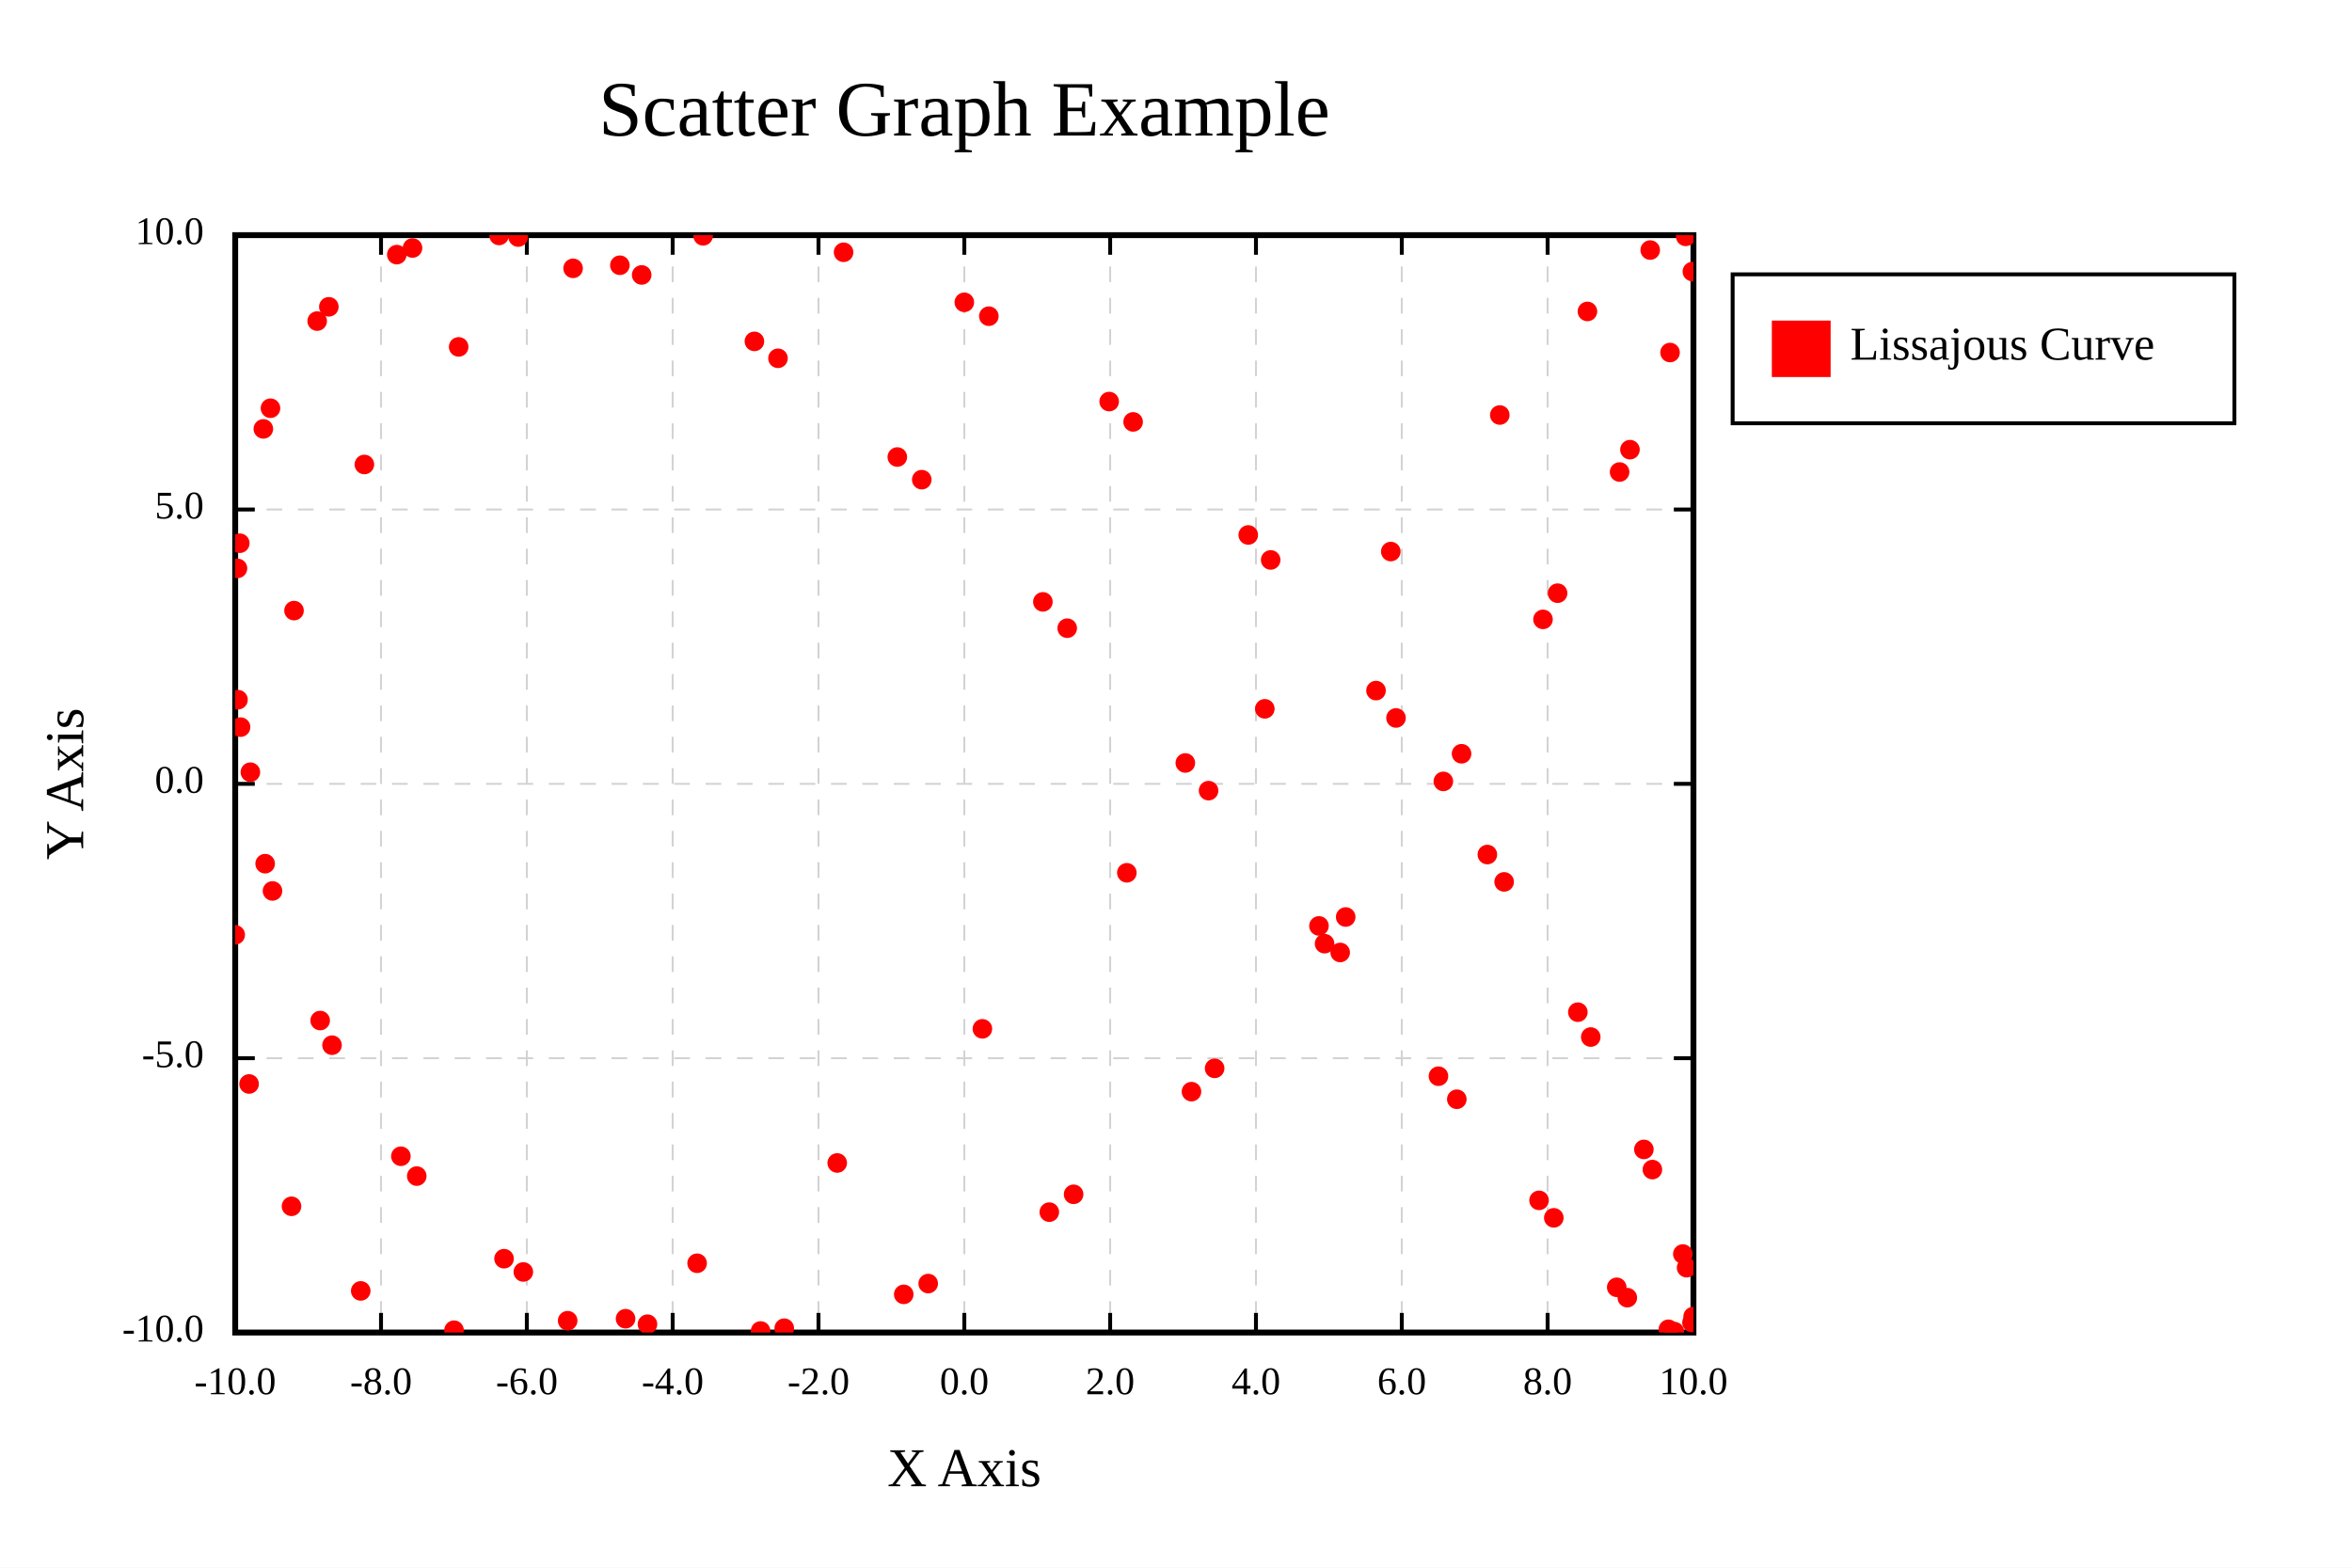
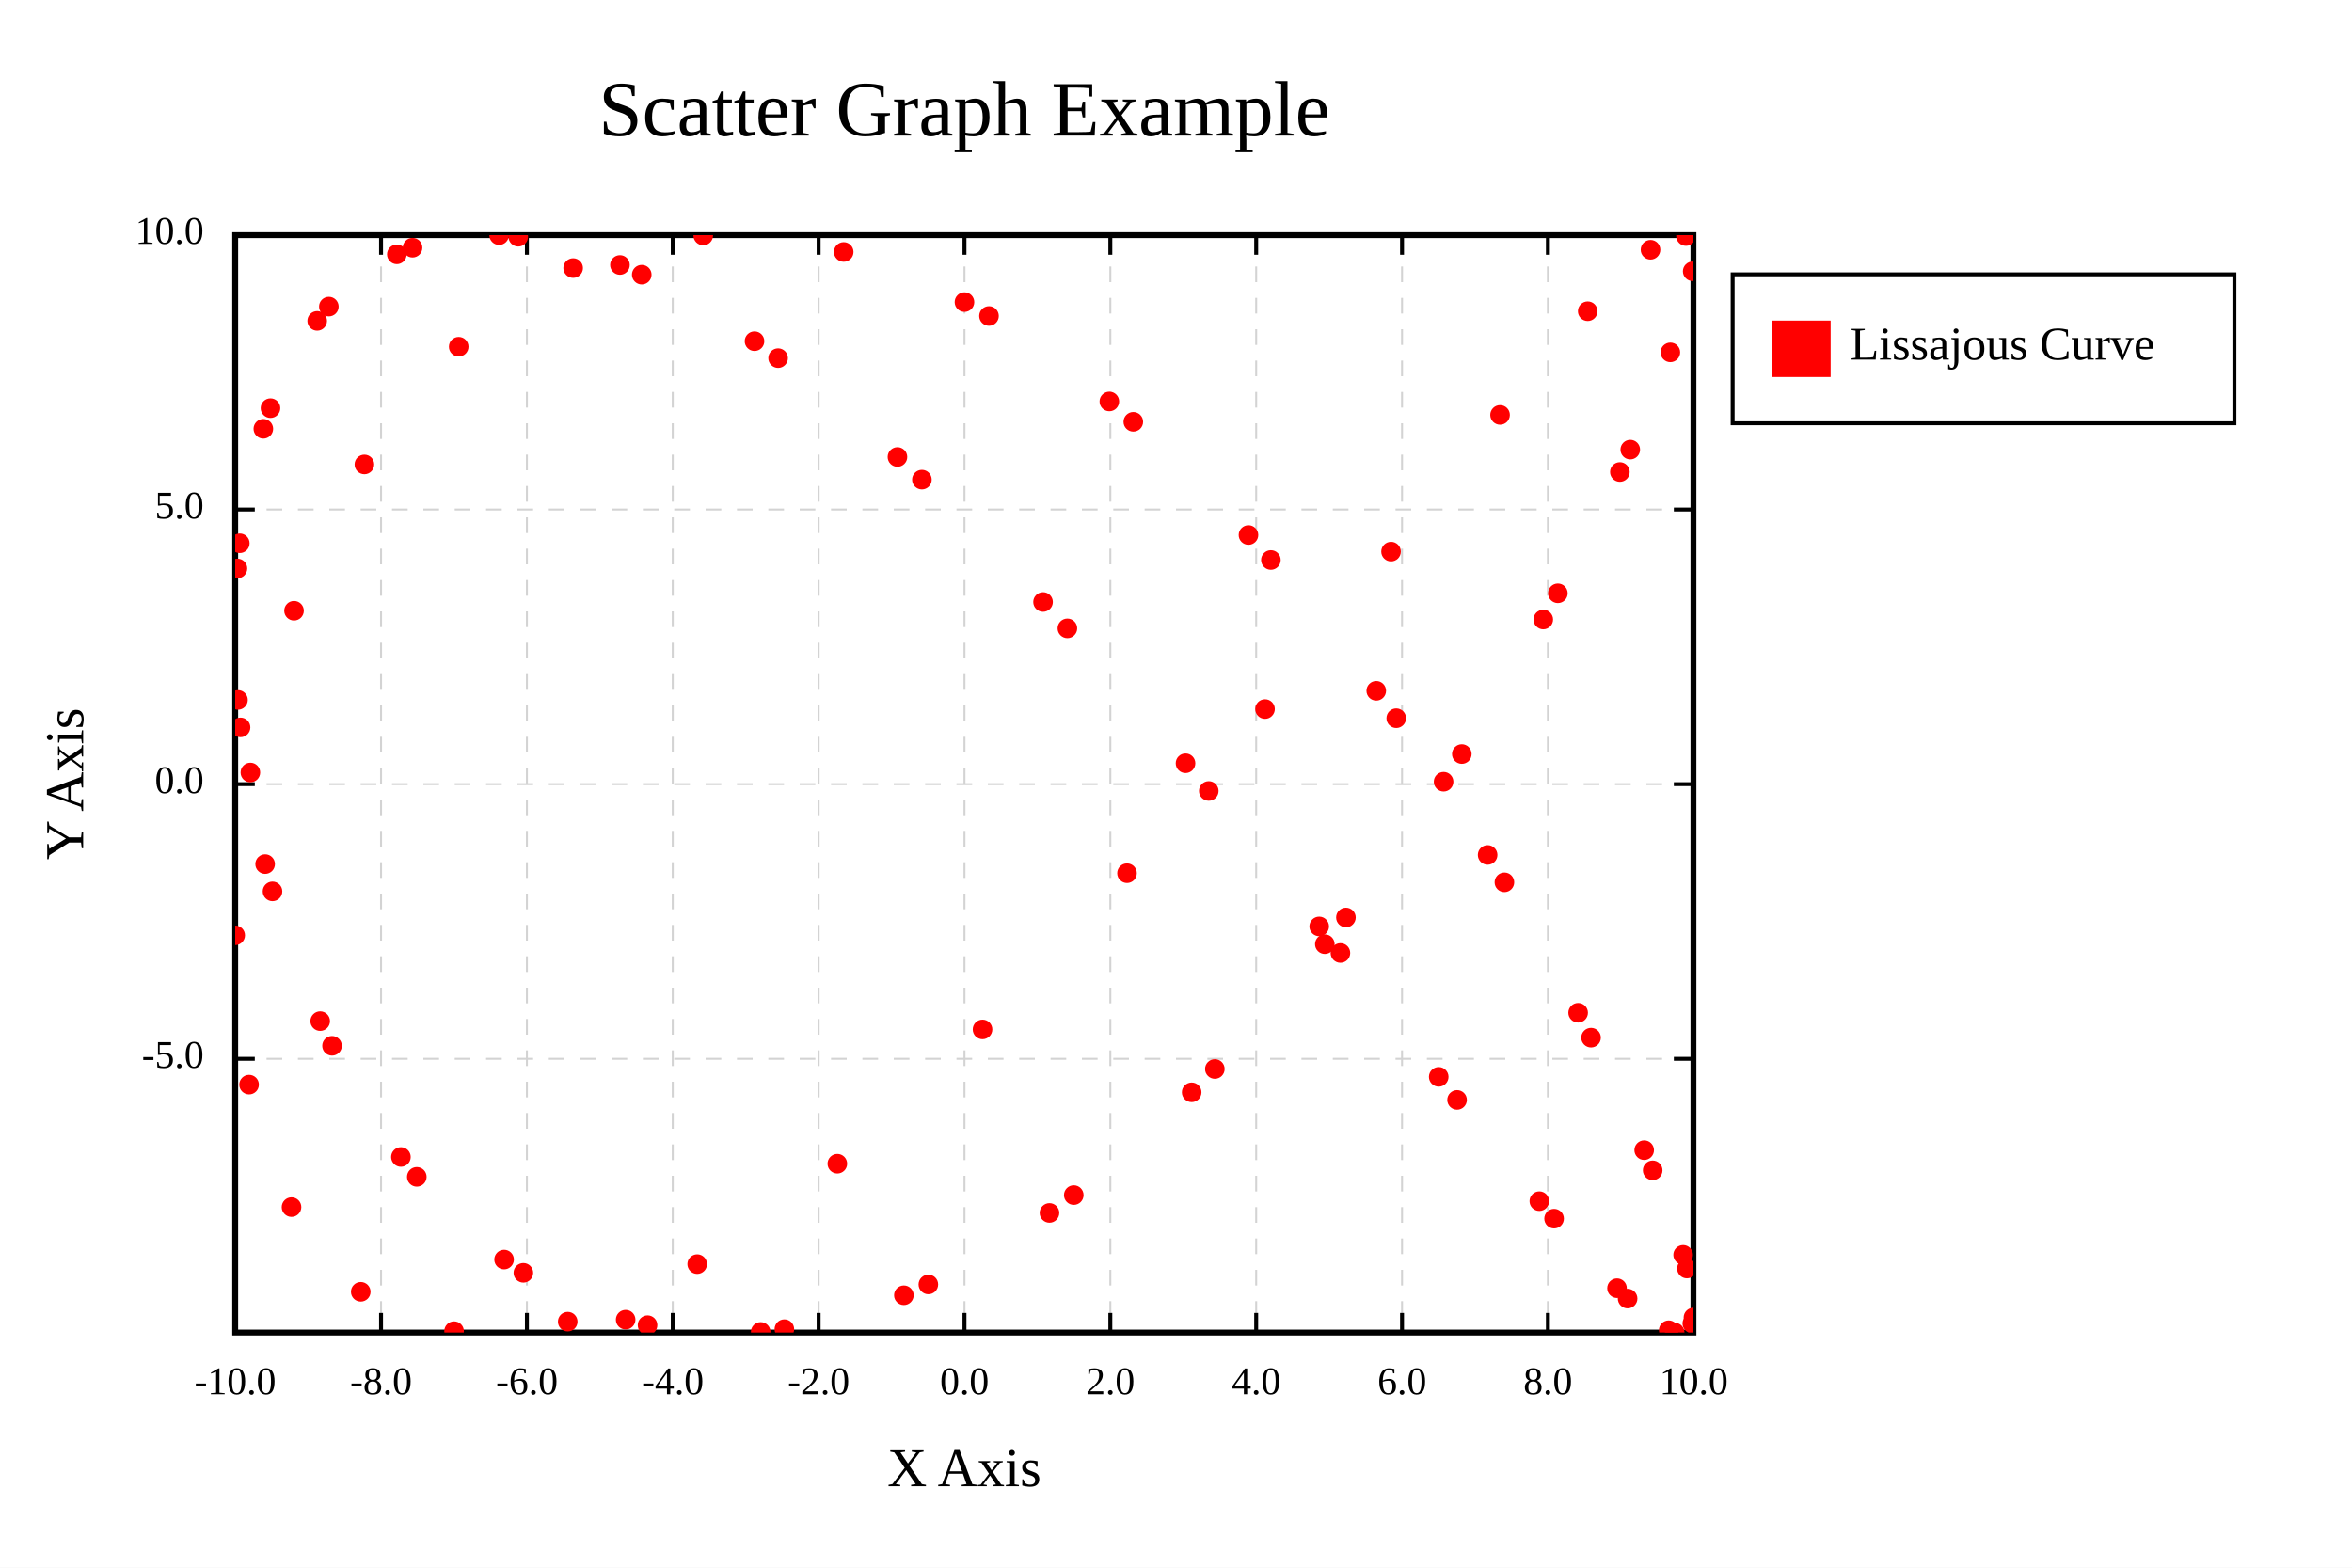
<svg xmlns="http://www.w3.org/2000/svg" height="400" viewBox="0 0 600 400" width="600">
  <rect fill="white" height="400" width="600" x="0" y="0" />
  <text dominant-baseline="middle" fill="#000000" font-family="Times New Roman" font-size="20" text-anchor="middle" x="246" y="30">
Scatter Graph Example
</text>
  <text dominant-baseline="middle" fill="#000000" font-family="Times New Roman" font-size="14" text-anchor="middle" x="246" y="376">
X Axis
</text>
  <text dominant-baseline="middle" fill="#000000" font-family="Times New Roman" font-size="14" text-anchor="middle" transform="rotate(-90, 18, 200)" x="18" y="200">
Y Axis
</text>
  <rect fill="none" height="280" stroke="#000000" stroke-width="1.5" width="372" x="60" y="60" />
-   <line stroke="#000000" stroke-width="1" x1="60" x2="60" y1="340" y2="335" />
-   <text dominant-baseline="hanging" fill="#000000" font-family="Times New Roman" font-size="10" text-anchor="middle" x="60" y="349">
+   <line stroke="#000000" stroke-width="1" x1="59.998" x2="59.998" y1="340" y2="335" />
+   <text dominant-baseline="hanging" fill="#000000" font-family="Times New Roman" font-size="10" text-anchor="middle" x="59.998" y="349">
-10.0
</text>
-   <line stroke="#000000" stroke-width="1" x1="60" x2="60" y1="60" y2="65" />
-   <line stroke="#d3d3d3" stroke-dasharray="4 4" stroke-width="0.5" x1="97.2" x2="97.2" y1="60" y2="340" />
-   <line stroke="#000000" stroke-width="1" x1="97.2" x2="97.2" y1="340" y2="335" />
-   <text dominant-baseline="hanging" fill="#000000" font-family="Times New Roman" font-size="10" text-anchor="middle" x="97.2" y="349">
+   <line stroke="#000000" stroke-width="1" x1="59.998" x2="59.998" y1="60" y2="65" />
+   <line stroke="#d3d3d3" stroke-dasharray="4 4" stroke-width="0.5" x1="97.206" x2="97.206" y1="60" y2="340" />
+   <line stroke="#000000" stroke-width="1" x1="97.206" x2="97.206" y1="340" y2="335" />
+   <text dominant-baseline="hanging" fill="#000000" font-family="Times New Roman" font-size="10" text-anchor="middle" x="97.206" y="349">
-8.0
</text>
-   <line stroke="#000000" stroke-width="1" x1="97.2" x2="97.2" y1="60" y2="65" />
-   <line stroke="#d3d3d3" stroke-dasharray="4 4" stroke-width="0.5" x1="134.4" x2="134.4" y1="60" y2="340" />
-   <line stroke="#000000" stroke-width="1" x1="134.4" x2="134.4" y1="340" y2="335" />
-   <text dominant-baseline="hanging" fill="#000000" font-family="Times New Roman" font-size="10" text-anchor="middle" x="134.4" y="349">
+   <line stroke="#000000" stroke-width="1" x1="97.206" x2="97.206" y1="60" y2="65" />
+   <line stroke="#d3d3d3" stroke-dasharray="4 4" stroke-width="0.5" x1="134.414" x2="134.414" y1="60" y2="340" />
+   <line stroke="#000000" stroke-width="1" x1="134.414" x2="134.414" y1="340" y2="335" />
+   <text dominant-baseline="hanging" fill="#000000" font-family="Times New Roman" font-size="10" text-anchor="middle" x="134.414" y="349">
-6.0
</text>
-   <line stroke="#000000" stroke-width="1" x1="134.4" x2="134.4" y1="60" y2="65" />
-   <line stroke="#d3d3d3" stroke-dasharray="4 4" stroke-width="0.5" x1="171.6" x2="171.6" y1="60" y2="340" />
-   <line stroke="#000000" stroke-width="1" x1="171.6" x2="171.6" y1="340" y2="335" />
-   <text dominant-baseline="hanging" fill="#000000" font-family="Times New Roman" font-size="10" text-anchor="middle" x="171.6" y="349">
+   <line stroke="#000000" stroke-width="1" x1="134.414" x2="134.414" y1="60" y2="65" />
+   <line stroke="#d3d3d3" stroke-dasharray="4 4" stroke-width="0.5" x1="171.623" x2="171.623" y1="60" y2="340" />
+   <line stroke="#000000" stroke-width="1" x1="171.623" x2="171.623" y1="340" y2="335" />
+   <text dominant-baseline="hanging" fill="#000000" font-family="Times New Roman" font-size="10" text-anchor="middle" x="171.623" y="349">
-4.0
</text>
-   <line stroke="#000000" stroke-width="1" x1="171.6" x2="171.6" y1="60" y2="65" />
-   <line stroke="#d3d3d3" stroke-dasharray="4 4" stroke-width="0.5" x1="208.8" x2="208.8" y1="60" y2="340" />
-   <line stroke="#000000" stroke-width="1" x1="208.8" x2="208.8" y1="340" y2="335" />
-   <text dominant-baseline="hanging" fill="#000000" font-family="Times New Roman" font-size="10" text-anchor="middle" x="208.8" y="349">
+   <line stroke="#000000" stroke-width="1" x1="171.623" x2="171.623" y1="60" y2="65" />
+   <line stroke="#d3d3d3" stroke-dasharray="4 4" stroke-width="0.5" x1="208.831" x2="208.831" y1="60" y2="340" />
+   <line stroke="#000000" stroke-width="1" x1="208.831" x2="208.831" y1="340" y2="335" />
+   <text dominant-baseline="hanging" fill="#000000" font-family="Times New Roman" font-size="10" text-anchor="middle" x="208.831" y="349">
-2.0
</text>
-   <line stroke="#000000" stroke-width="1" x1="208.8" x2="208.8" y1="60" y2="65" />
-   <line stroke="#d3d3d3" stroke-dasharray="4 4" stroke-width="0.5" x1="246" x2="246" y1="60" y2="340" />
-   <line stroke="#000000" stroke-width="1" x1="246" x2="246" y1="340" y2="335" />
-   <text dominant-baseline="hanging" fill="#000000" font-family="Times New Roman" font-size="10" text-anchor="middle" x="246" y="349">
+   <line stroke="#000000" stroke-width="1" x1="208.831" x2="208.831" y1="60" y2="65" />
+   <line stroke="#d3d3d3" stroke-dasharray="4 4" stroke-width="0.5" x1="246.039" x2="246.039" y1="60" y2="340" />
+   <line stroke="#000000" stroke-width="1" x1="246.039" x2="246.039" y1="340" y2="335" />
+   <text dominant-baseline="hanging" fill="#000000" font-family="Times New Roman" font-size="10" text-anchor="middle" x="246.039" y="349">
0.0
</text>
-   <line stroke="#000000" stroke-width="1" x1="246" x2="246" y1="60" y2="65" />
-   <line stroke="#d3d3d3" stroke-dasharray="4 4" stroke-width="0.5" x1="283.2" x2="283.2" y1="60" y2="340" />
-   <line stroke="#000000" stroke-width="1" x1="283.2" x2="283.2" y1="340" y2="335" />
-   <text dominant-baseline="hanging" fill="#000000" font-family="Times New Roman" font-size="10" text-anchor="middle" x="283.2" y="349">
+   <line stroke="#000000" stroke-width="1" x1="246.039" x2="246.039" y1="60" y2="65" />
+   <line stroke="#d3d3d3" stroke-dasharray="4 4" stroke-width="0.5" x1="283.247" x2="283.247" y1="60" y2="340" />
+   <line stroke="#000000" stroke-width="1" x1="283.247" x2="283.247" y1="340" y2="335" />
+   <text dominant-baseline="hanging" fill="#000000" font-family="Times New Roman" font-size="10" text-anchor="middle" x="283.247" y="349">
2.0
</text>
-   <line stroke="#000000" stroke-width="1" x1="283.2" x2="283.2" y1="60" y2="65" />
-   <line stroke="#d3d3d3" stroke-dasharray="4 4" stroke-width="0.5" x1="320.4" x2="320.4" y1="60" y2="340" />
-   <line stroke="#000000" stroke-width="1" x1="320.4" x2="320.4" y1="340" y2="335" />
-   <text dominant-baseline="hanging" fill="#000000" font-family="Times New Roman" font-size="10" text-anchor="middle" x="320.4" y="349">
+   <line stroke="#000000" stroke-width="1" x1="283.247" x2="283.247" y1="60" y2="65" />
+   <line stroke="#d3d3d3" stroke-dasharray="4 4" stroke-width="0.5" x1="320.455" x2="320.455" y1="60" y2="340" />
+   <line stroke="#000000" stroke-width="1" x1="320.455" x2="320.455" y1="340" y2="335" />
+   <text dominant-baseline="hanging" fill="#000000" font-family="Times New Roman" font-size="10" text-anchor="middle" x="320.455" y="349">
4.0
</text>
-   <line stroke="#000000" stroke-width="1" x1="320.4" x2="320.4" y1="60" y2="65" />
-   <line stroke="#d3d3d3" stroke-dasharray="4 4" stroke-width="0.5" x1="357.6" x2="357.6" y1="60" y2="340" />
-   <line stroke="#000000" stroke-width="1" x1="357.6" x2="357.6" y1="340" y2="335" />
-   <text dominant-baseline="hanging" fill="#000000" font-family="Times New Roman" font-size="10" text-anchor="middle" x="357.6" y="349">
+   <line stroke="#000000" stroke-width="1" x1="320.455" x2="320.455" y1="60" y2="65" />
+   <line stroke="#d3d3d3" stroke-dasharray="4 4" stroke-width="0.5" x1="357.663" x2="357.663" y1="60" y2="340" />
+   <line stroke="#000000" stroke-width="1" x1="357.663" x2="357.663" y1="340" y2="335" />
+   <text dominant-baseline="hanging" fill="#000000" font-family="Times New Roman" font-size="10" text-anchor="middle" x="357.663" y="349">
6.0
</text>
-   <line stroke="#000000" stroke-width="1" x1="357.6" x2="357.6" y1="60" y2="65" />
-   <line stroke="#d3d3d3" stroke-dasharray="4 4" stroke-width="0.5" x1="394.8" x2="394.8" y1="60" y2="340" />
-   <line stroke="#000000" stroke-width="1" x1="394.8" x2="394.8" y1="340" y2="335" />
-   <text dominant-baseline="hanging" fill="#000000" font-family="Times New Roman" font-size="10" text-anchor="middle" x="394.8" y="349">
+   <line stroke="#000000" stroke-width="1" x1="357.663" x2="357.663" y1="60" y2="65" />
+   <line stroke="#d3d3d3" stroke-dasharray="4 4" stroke-width="0.5" x1="394.871" x2="394.871" y1="60" y2="340" />
+   <line stroke="#000000" stroke-width="1" x1="394.871" x2="394.871" y1="340" y2="335" />
+   <text dominant-baseline="hanging" fill="#000000" font-family="Times New Roman" font-size="10" text-anchor="middle" x="394.871" y="349">
8.0
</text>
-   <line stroke="#000000" stroke-width="1" x1="394.8" x2="394.8" y1="60" y2="65" />
-   <line stroke="#000000" stroke-width="1" x1="432" x2="432" y1="340" y2="335" />
-   <text dominant-baseline="hanging" fill="#000000" font-family="Times New Roman" font-size="10" text-anchor="middle" x="432" y="349">
+   <line stroke="#000000" stroke-width="1" x1="394.871" x2="394.871" y1="60" y2="65" />
+   <line stroke="#000000" stroke-width="1" x1="432.079" x2="432.079" y1="340" y2="335" />
+   <text dominant-baseline="hanging" fill="#000000" font-family="Times New Roman" font-size="10" text-anchor="middle" x="432.079" y="349">
10.0
</text>
-   <line stroke="#000000" stroke-width="1" x1="432" x2="432" y1="60" y2="65" />
-   <line stroke="#000000" stroke-width="1" x1="60" x2="65" y1="340" y2="340" />
-   <line stroke="#000000" stroke-width="1" x1="432" x2="427" y1="340" y2="340" />
-   <text dominant-baseline="middle" fill="#000000" font-family="Times New Roman" font-size="10" text-anchor="end" x="52" y="340">
- -10.0
- </text>
-   <line stroke="#d3d3d3" stroke-dasharray="4 4" stroke-width="0.5" x1="60" x2="432" y1="270" y2="270" />
-   <line stroke="#000000" stroke-width="1" x1="60" x2="65" y1="270" y2="270" />
-   <line stroke="#000000" stroke-width="1" x1="432" x2="427" y1="270" y2="270" />
-   <text dominant-baseline="middle" fill="#000000" font-family="Times New Roman" font-size="10" text-anchor="end" x="52" y="270">
+   <line stroke="#000000" stroke-width="1" x1="432.079" x2="432.079" y1="60" y2="65" />
+   <line stroke="#d3d3d3" stroke-dasharray="4 4" stroke-width="0.5" x1="60" x2="432" y1="270.16" y2="270.16" />
+   <line stroke="#000000" stroke-width="1" x1="60" x2="65" y1="270.16" y2="270.16" />
+   <line stroke="#000000" stroke-width="1" x1="432" x2="427" y1="270.16" y2="270.16" />
+   <text dominant-baseline="middle" fill="#000000" font-family="Times New Roman" font-size="10" text-anchor="end" x="52" y="270.16">
-5.0
</text>
-   <line stroke="#d3d3d3" stroke-dasharray="4 4" stroke-width="0.5" x1="60" x2="432" y1="200" y2="200" />
-   <line stroke="#000000" stroke-width="1" x1="60" x2="65" y1="200" y2="200" />
-   <line stroke="#000000" stroke-width="1" x1="432" x2="427" y1="200" y2="200" />
-   <text dominant-baseline="middle" fill="#000000" font-family="Times New Roman" font-size="10" text-anchor="end" x="52" y="200">
+   <line stroke="#d3d3d3" stroke-dasharray="4 4" stroke-width="0.5" x1="60" x2="432" y1="200.082" y2="200.082" />
+   <line stroke="#000000" stroke-width="1" x1="60" x2="65" y1="200.082" y2="200.082" />
+   <line stroke="#000000" stroke-width="1" x1="432" x2="427" y1="200.082" y2="200.082" />
+   <text dominant-baseline="middle" fill="#000000" font-family="Times New Roman" font-size="10" text-anchor="end" x="52" y="200.082">
0.0
</text>
-   <line stroke="#d3d3d3" stroke-dasharray="4 4" stroke-width="0.5" x1="60" x2="432" y1="130" y2="130" />
-   <line stroke="#000000" stroke-width="1" x1="60" x2="65" y1="130" y2="130" />
-   <line stroke="#000000" stroke-width="1" x1="432" x2="427" y1="130" y2="130" />
-   <text dominant-baseline="middle" fill="#000000" font-family="Times New Roman" font-size="10" text-anchor="end" x="52" y="130">
+   <line stroke="#d3d3d3" stroke-dasharray="4 4" stroke-width="0.5" x1="60" x2="432" y1="130.003" y2="130.003" />
+   <line stroke="#000000" stroke-width="1" x1="60" x2="65" y1="130.003" y2="130.003" />
+   <line stroke="#000000" stroke-width="1" x1="432" x2="427" y1="130.003" y2="130.003" />
+   <text dominant-baseline="middle" fill="#000000" font-family="Times New Roman" font-size="10" text-anchor="end" x="52" y="130.003">
5.0
</text>
-   <line stroke="#000000" stroke-width="1" x1="60" x2="65" y1="60" y2="60" />
-   <line stroke="#000000" stroke-width="1" x1="432" x2="427" y1="60" y2="60" />
-   <text dominant-baseline="middle" fill="#000000" font-family="Times New Roman" font-size="10" text-anchor="end" x="52" y="60">
+   <line stroke="#000000" stroke-width="1" x1="60" x2="65" y1="59.925" y2="59.925" />
+   <line stroke="#000000" stroke-width="1" x1="432" x2="427" y1="59.925" y2="59.925" />
+   <text dominant-baseline="middle" fill="#000000" font-family="Times New Roman" font-size="10" text-anchor="end" x="52" y="59.925">
10.0
</text>
  <defs>
    <clipPath id="plotAreaClip">
      <rect height="280" width="372" x="60" y="60" />
    </clipPath>
  </defs>
  <g clip-path="url(#plotAreaClip)">
-     <circle cx="246" cy="77.138" fill="#ff0000" r="2.5" />
-     <circle cx="282.952" cy="102.461" fill="#ff0000" r="2.5" />
-     <circle cx="318.432" cy="136.497" fill="#ff0000" r="2.5" />
-     <circle cx="351.024" cy="176.205" fill="#ff0000" r="2.5" />
-     <circle cx="379.428" cy="218.038" fill="#ff0000" r="2.5" />
-     <circle cx="402.514" cy="258.261" fill="#ff0000" r="2.5" />
-     <circle cx="419.359" cy="293.279" fill="#ff0000" r="2.5" />
-     <circle cx="429.294" cy="319.964" fill="#ff0000" r="2.5" />
-     <circle cx="431.921" cy="335.934" fill="#ff0000" r="2.5" />
-     <circle cx="427.136" cy="339.761" fill="#ff0000" r="2.5" />
-     <circle cx="415.129" cy="331.104" fill="#ff0000" r="2.5" />
-     <circle cx="396.38" cy="310.735" fill="#ff0000" r="2.5" />
-     <circle cx="371.636" cy="280.475" fill="#ff0000" r="2.5" />
-     <circle cx="341.883" cy="243.027" fill="#ff0000" r="2.5" />
-     <circle cx="308.308" cy="201.734" fill="#ff0000" r="2.5" />
-     <circle cx="272.248" cy="160.287" fill="#ff0000" r="2.5" />
-     <circle cx="235.142" cy="122.388" fill="#ff0000" r="2.5" />
-     <circle cx="198.469" cy="91.421" fill="#ff0000" r="2.5" />
-     <circle cx="163.691" cy="70.153" fill="#ff0000" r="2.5" />
-     <circle cx="132.194" cy="60.484" fill="#ff0000" r="2.5" />
-     <circle cx="105.235" cy="63.278" fill="#ff0000" r="2.5" />
-     <circle cx="83.887" cy="78.284" fill="#ff0000" r="2.5" />
-     <circle cx="69.002" cy="104.163" fill="#ff0000" r="2.5" />
-     <circle cx="61.173" cy="138.603" fill="#ff0000" r="2.5" />
-     <circle cx="60.713" cy="178.528" fill="#ff0000" r="2.5" />
-     <circle cx="67.64" cy="220.37" fill="#ff0000" r="2.5" />
-     <circle cx="81.677" cy="260.393" fill="#ff0000" r="2.5" />
-     <circle cx="102.266" cy="295.021" fill="#ff0000" r="2.5" />
-     <circle cx="128.584" cy="321.161" fill="#ff0000" r="2.5" />
-     <circle cx="159.584" cy="336.478" fill="#ff0000" r="2.5" />
-     <circle cx="194.029" cy="339.604" fill="#ff0000" r="2.5" />
-     <circle cx="230.545" cy="330.26" fill="#ff0000" r="2.5" />
-     <circle cx="267.678" cy="309.279" fill="#ff0000" r="2.5" />
-     <circle cx="303.947" cy="278.538" fill="#ff0000" r="2.5" />
-     <circle cx="337.905" cy="240.78" fill="#ff0000" r="2.5" />
-     <circle cx="368.2" cy="199.38" fill="#ff0000" r="2.5" />
-     <circle cx="393.622" cy="158.036" fill="#ff0000" r="2.5" />
-     <circle cx="413.16" cy="120.439" fill="#ff0000" r="2.5" />
-     <circle cx="426.033" cy="89.95" fill="#ff0000" r="2.5" />
-     <circle cx="431.729" cy="69.291" fill="#ff0000" r="2.5" />
-     <circle cx="430.021" cy="60.308" fill="#ff0000" r="2.5" />
-     <circle cx="420.976" cy="63.803" fill="#ff0000" r="2.5" />
-     <circle cx="404.955" cy="79.465" fill="#ff0000" r="2.5" />
-     <circle cx="382.598" cy="105.893" fill="#ff0000" r="2.5" />
-     <circle cx="354.795" cy="140.728" fill="#ff0000" r="2.5" />
-     <circle cx="322.654" cy="180.857" fill="#ff0000" r="2.5" />
-     <circle cx="287.458" cy="222.696" fill="#ff0000" r="2.5" />
-     <circle cx="250.608" cy="262.508" fill="#ff0000" r="2.5" />
-     <circle cx="213.575" cy="296.736" fill="#ff0000" r="2.5" />
-     <circle cx="177.835" cy="322.323" fill="#ff0000" r="2.5" />
-     <circle cx="144.812" cy="336.983" fill="#ff0000" r="2.5" />
-     <circle cx="115.823" cy="339.407" fill="#ff0000" r="2.5" />
-     <circle cx="92.024" cy="329.379" fill="#ff0000" r="2.5" />
-     <circle cx="74.364" cy="307.793" fill="#ff0000" r="2.5" />
-     <circle cx="63.546" cy="276.578" fill="#ff0000" r="2.5" />
-     <circle cx="60.002" cy="238.523" fill="#ff0000" r="2.5" />
-     <circle cx="63.873" cy="197.027" fill="#ff0000" r="2.5" />
-     <circle cx="75.005" cy="155.796" fill="#ff0000" r="2.5" />
-     <circle cx="92.954" cy="118.514" fill="#ff0000" r="2.5" />
-     <circle cx="117.004" cy="88.511" fill="#ff0000" r="2.5" />
-     <circle cx="146.197" cy="68.467" fill="#ff0000" r="2.5" />
-     <circle cx="179.369" cy="60.172" fill="#ff0000" r="2.5" />
-     <circle cx="215.198" cy="64.368" fill="#ff0000" r="2.5" />
-     <circle cx="252.254" cy="80.679" fill="#ff0000" r="2.5" />
-     <circle cx="289.061" cy="107.649" fill="#ff0000" r="2.5" />
-     <circle cx="324.151" cy="142.869" fill="#ff0000" r="2.5" />
-     <circle cx="356.126" cy="183.191" fill="#ff0000" r="2.5" />
-     <circle cx="383.71" cy="225.016" fill="#ff0000" r="2.5" />
-     <circle cx="405.804" cy="264.606" fill="#ff0000" r="2.5" />
-     <circle cx="421.527" cy="298.424" fill="#ff0000" r="2.5" />
-     <circle cx="430.253" cy="323.451" fill="#ff0000" r="2.5" />
-     <circle cx="431.633" cy="337.45" fill="#ff0000" r="2.5" />
-     <circle cx="425.612" cy="339.171" fill="#ff0000" r="2.5" />
-     <circle cx="412.431" cy="328.461" fill="#ff0000" r="2.5" />
-     <circle cx="392.615" cy="306.275" fill="#ff0000" r="2.5" />
-     <circle cx="366.954" cy="274.597" fill="#ff0000" r="2.5" />
-     <circle cx="336.47" cy="236.254" fill="#ff0000" r="2.5" />
-     <circle cx="302.38" cy="194.674" fill="#ff0000" r="2.5" />
-     <circle cx="266.042" cy="153.568" fill="#ff0000" r="2.5" />
-     <circle cx="228.905" cy="116.611" fill="#ff0000" r="2.5" />
-     <circle cx="192.45" cy="87.103" fill="#ff0000" r="2.5" />
-     <circle cx="158.129" cy="67.679" fill="#ff0000" r="2.5" />
-     <circle cx="127.312" cy="60.075" fill="#ff0000" r="2.5" />
-     <circle cx="101.226" cy="64.97" fill="#ff0000" r="2.5" />
-     <circle cx="80.912" cy="81.927" fill="#ff0000" r="2.5" />
-     <circle cx="67.18" cy="109.431" fill="#ff0000" r="2.5" />
-     <circle cx="60.577" cy="145.026" fill="#ff0000" r="2.5" />
-     <circle cx="61.365" cy="185.53" fill="#ff0000" r="2.5" />
-     <circle cx="69.515" cy="227.328" fill="#ff0000" r="2.5" />
-     <circle cx="84.701" cy="266.685" fill="#ff0000" r="2.5" />
-     <circle cx="106.316" cy="300.084" fill="#ff0000" r="2.5" />
-     <circle cx="133.501" cy="324.544" fill="#ff0000" r="2.5" />
-     <circle cx="165.171" cy="337.878" fill="#ff0000" r="2.5" />
-     <circle cx="200.063" cy="338.896" fill="#ff0000" r="2.5" />
-     <circle cx="236.787" cy="327.507" fill="#ff0000" r="2.5" />
-     <circle cx="273.877" cy="304.728" fill="#ff0000" r="2.5" />
-     <circle cx="309.857" cy="272.594" fill="#ff0000" r="2.5" />
-     <circle cx="343.29" cy="233.976" fill="#ff0000" r="2.5" />
-     <circle cx="372.845" cy="192.322" fill="#ff0000" r="2.5" />
-     <circle cx="397.343" cy="151.354" fill="#ff0000" r="2.5" />
-     <circle cx="415.808" cy="114.732" fill="#ff0000" r="2.5" />
+     <circle cx="246.039" cy="77.083" fill="#ff0000" r="2.5" />
+     <circle cx="282.999" cy="102.434" fill="#ff0000" r="2.5" />
+     <circle cx="318.486" cy="136.507" fill="#ff0000" r="2.5" />
+     <circle cx="351.085" cy="176.26" fill="#ff0000" r="2.5" />
+     <circle cx="379.496" cy="218.14" fill="#ff0000" r="2.5" />
+     <circle cx="402.586" cy="258.408" fill="#ff0000" r="2.5" />
+     <circle cx="419.436" cy="293.465" fill="#ff0000" r="2.5" />
+     <circle cx="429.372" cy="320.181" fill="#ff0000" r="2.5" />
+     <circle cx="432" cy="336.169" fill="#ff0000" r="2.5" />
+     <circle cx="427.214" cy="340" fill="#ff0000" r="2.5" />
+     <circle cx="415.205" cy="331.333" fill="#ff0000" r="2.5" />
+     <circle cx="396.452" cy="310.942" fill="#ff0000" r="2.5" />
+     <circle cx="371.702" cy="280.648" fill="#ff0000" r="2.5" />
+     <circle cx="341.943" cy="243.157" fill="#ff0000" r="2.5" />
+     <circle cx="308.36" cy="201.818" fill="#ff0000" r="2.5" />
+     <circle cx="272.293" cy="160.325" fill="#ff0000" r="2.5" />
+     <circle cx="235.179" cy="122.382" fill="#ff0000" r="2.5" />
+     <circle cx="198.498" cy="91.381" fill="#ff0000" r="2.5" />
+     <circle cx="163.712" cy="70.089" fill="#ff0000" r="2.5" />
+     <circle cx="132.208" cy="60.41" fill="#ff0000" r="2.5" />
+     <circle cx="105.243" cy="63.206" fill="#ff0000" r="2.5" />
+     <circle cx="83.89" cy="78.23" fill="#ff0000" r="2.5" />
+     <circle cx="69.002" cy="104.138" fill="#ff0000" r="2.5" />
+     <circle cx="61.172" cy="138.616" fill="#ff0000" r="2.5" />
+     <circle cx="60.712" cy="178.586" fill="#ff0000" r="2.5" />
+     <circle cx="67.64" cy="220.475" fill="#ff0000" r="2.5" />
+     <circle cx="81.68" cy="260.542" fill="#ff0000" r="2.5" />
+     <circle cx="102.273" cy="295.209" fill="#ff0000" r="2.5" />
+     <circle cx="128.598" cy="321.379" fill="#ff0000" r="2.5" />
+     <circle cx="159.604" cy="336.713" fill="#ff0000" r="2.5" />
+     <circle cx="194.056" cy="339.843" fill="#ff0000" r="2.5" />
+     <circle cx="230.581" cy="330.488" fill="#ff0000" r="2.5" />
+     <circle cx="267.722" cy="309.484" fill="#ff0000" r="2.5" />
+     <circle cx="303.998" cy="278.708" fill="#ff0000" r="2.5" />
+     <circle cx="337.964" cy="240.908" fill="#ff0000" r="2.5" />
+     <circle cx="368.265" cy="199.462" fill="#ff0000" r="2.5" />
+     <circle cx="393.693" cy="158.07" fill="#ff0000" r="2.5" />
+     <circle cx="413.235" cy="120.432" fill="#ff0000" r="2.5" />
+     <circle cx="426.111" cy="89.909" fill="#ff0000" r="2.5" />
+     <circle cx="431.808" cy="69.227" fill="#ff0000" r="2.5" />
+     <circle cx="430.1" cy="60.233" fill="#ff0000" r="2.5" />
+     <circle cx="421.053" cy="63.733" fill="#ff0000" r="2.5" />
+     <circle cx="405.029" cy="79.411" fill="#ff0000" r="2.5" />
+     <circle cx="382.666" cy="105.869" fill="#ff0000" r="2.5" />
+     <circle cx="354.857" cy="140.743" fill="#ff0000" r="2.5" />
+     <circle cx="322.709" cy="180.917" fill="#ff0000" r="2.5" />
+     <circle cx="287.505" cy="222.803" fill="#ff0000" r="2.5" />
+     <circle cx="250.648" cy="262.66" fill="#ff0000" r="2.5" />
+     <circle cx="213.607" cy="296.927" fill="#ff0000" r="2.5" />
+     <circle cx="177.859" cy="322.542" fill="#ff0000" r="2.5" />
+     <circle cx="144.829" cy="337.219" fill="#ff0000" r="2.5" />
+     <circle cx="115.834" cy="339.646" fill="#ff0000" r="2.5" />
+     <circle cx="92.029" cy="329.606" fill="#ff0000" r="2.5" />
+     <circle cx="74.365" cy="307.995" fill="#ff0000" r="2.5" />
+     <circle cx="63.545" cy="276.746" fill="#ff0000" r="2.5" />
+     <circle cx="60" cy="238.648" fill="#ff0000" r="2.5" />
+     <circle cx="63.872" cy="197.105" fill="#ff0000" r="2.5" />
+     <circle cx="75.006" cy="155.828" fill="#ff0000" r="2.5" />
+     <circle cx="92.959" cy="118.504" fill="#ff0000" r="2.5" />
+     <circle cx="117.015" cy="88.467" fill="#ff0000" r="2.5" />
+     <circle cx="146.214" cy="68.401" fill="#ff0000" r="2.5" />
+     <circle cx="179.394" cy="60.097" fill="#ff0000" r="2.5" />
+     <circle cx="215.23" cy="64.297" fill="#ff0000" r="2.5" />
+     <circle cx="252.294" cy="80.627" fill="#ff0000" r="2.5" />
+     <circle cx="289.109" cy="107.627" fill="#ff0000" r="2.5" />
+     <circle cx="324.207" cy="142.886" fill="#ff0000" r="2.5" />
+     <circle cx="356.188" cy="183.254" fill="#ff0000" r="2.5" />
+     <circle cx="383.779" cy="225.126" fill="#ff0000" r="2.5" />
+     <circle cx="405.878" cy="264.76" fill="#ff0000" r="2.5" />
+     <circle cx="421.604" cy="298.616" fill="#ff0000" r="2.5" />
+     <circle cx="430.332" cy="323.671" fill="#ff0000" r="2.5" />
+     <circle cx="431.712" cy="337.686" fill="#ff0000" r="2.5" />
+     <circle cx="425.69" cy="339.409" fill="#ff0000" r="2.5" />
+     <circle cx="412.506" cy="328.687" fill="#ff0000" r="2.5" />
+     <circle cx="392.686" cy="306.476" fill="#ff0000" r="2.5" />
+     <circle cx="367.019" cy="274.762" fill="#ff0000" r="2.5" />
+     <circle cx="336.529" cy="236.377" fill="#ff0000" r="2.5" />
+     <circle cx="302.431" cy="194.749" fill="#ff0000" r="2.5" />
+     <circle cx="266.085" cy="153.598" fill="#ff0000" r="2.5" />
+     <circle cx="228.94" cy="116.599" fill="#ff0000" r="2.5" />
+     <circle cx="192.477" cy="87.058" fill="#ff0000" r="2.5" />
+     <circle cx="158.149" cy="67.612" fill="#ff0000" r="2.5" />
+     <circle cx="127.325" cy="60" fill="#ff0000" r="2.5" />
+     <circle cx="101.234" cy="64.901" fill="#ff0000" r="2.5" />
+     <circle cx="80.915" cy="81.877" fill="#ff0000" r="2.5" />
+     <circle cx="67.18" cy="109.412" fill="#ff0000" r="2.5" />
+     <circle cx="60.575" cy="145.046" fill="#ff0000" r="2.5" />
+     <circle cx="61.364" cy="185.596" fill="#ff0000" r="2.5" />
+     <circle cx="69.515" cy="227.441" fill="#ff0000" r="2.5" />
+     <circle cx="84.704" cy="266.841" fill="#ff0000" r="2.5" />
+     <circle cx="106.325" cy="300.278" fill="#ff0000" r="2.5" />
+     <circle cx="133.515" cy="324.765" fill="#ff0000" r="2.5" />
+     <circle cx="165.192" cy="338.115" fill="#ff0000" r="2.5" />
+     <circle cx="200.092" cy="339.134" fill="#ff0000" r="2.5" />
+     <circle cx="236.823" cy="327.732" fill="#ff0000" r="2.5" />
+     <circle cx="273.922" cy="304.928" fill="#ff0000" r="2.5" />
+     <circle cx="309.909" cy="272.757" fill="#ff0000" r="2.5" />
+     <circle cx="343.35" cy="234.096" fill="#ff0000" r="2.5" />
+     <circle cx="372.912" cy="192.395" fill="#ff0000" r="2.5" />
+     <circle cx="397.415" cy="151.382" fill="#ff0000" r="2.5" />
+     <circle cx="415.884" cy="114.718" fill="#ff0000" r="2.5" />
  </g>
  <rect fill="white" height="38" stroke="#000000" stroke-width="1" width="128" x="442" y="70" />
  <rect fill="#ff0000" height="14.4" width="15" x="452" y="81.8" />
  <text dominant-baseline="middle" fill="#000000" font-family="Times New Roman" font-size="12" text-anchor="start" x="472" y="89">
Lissajous Curve
</text>
</svg>
